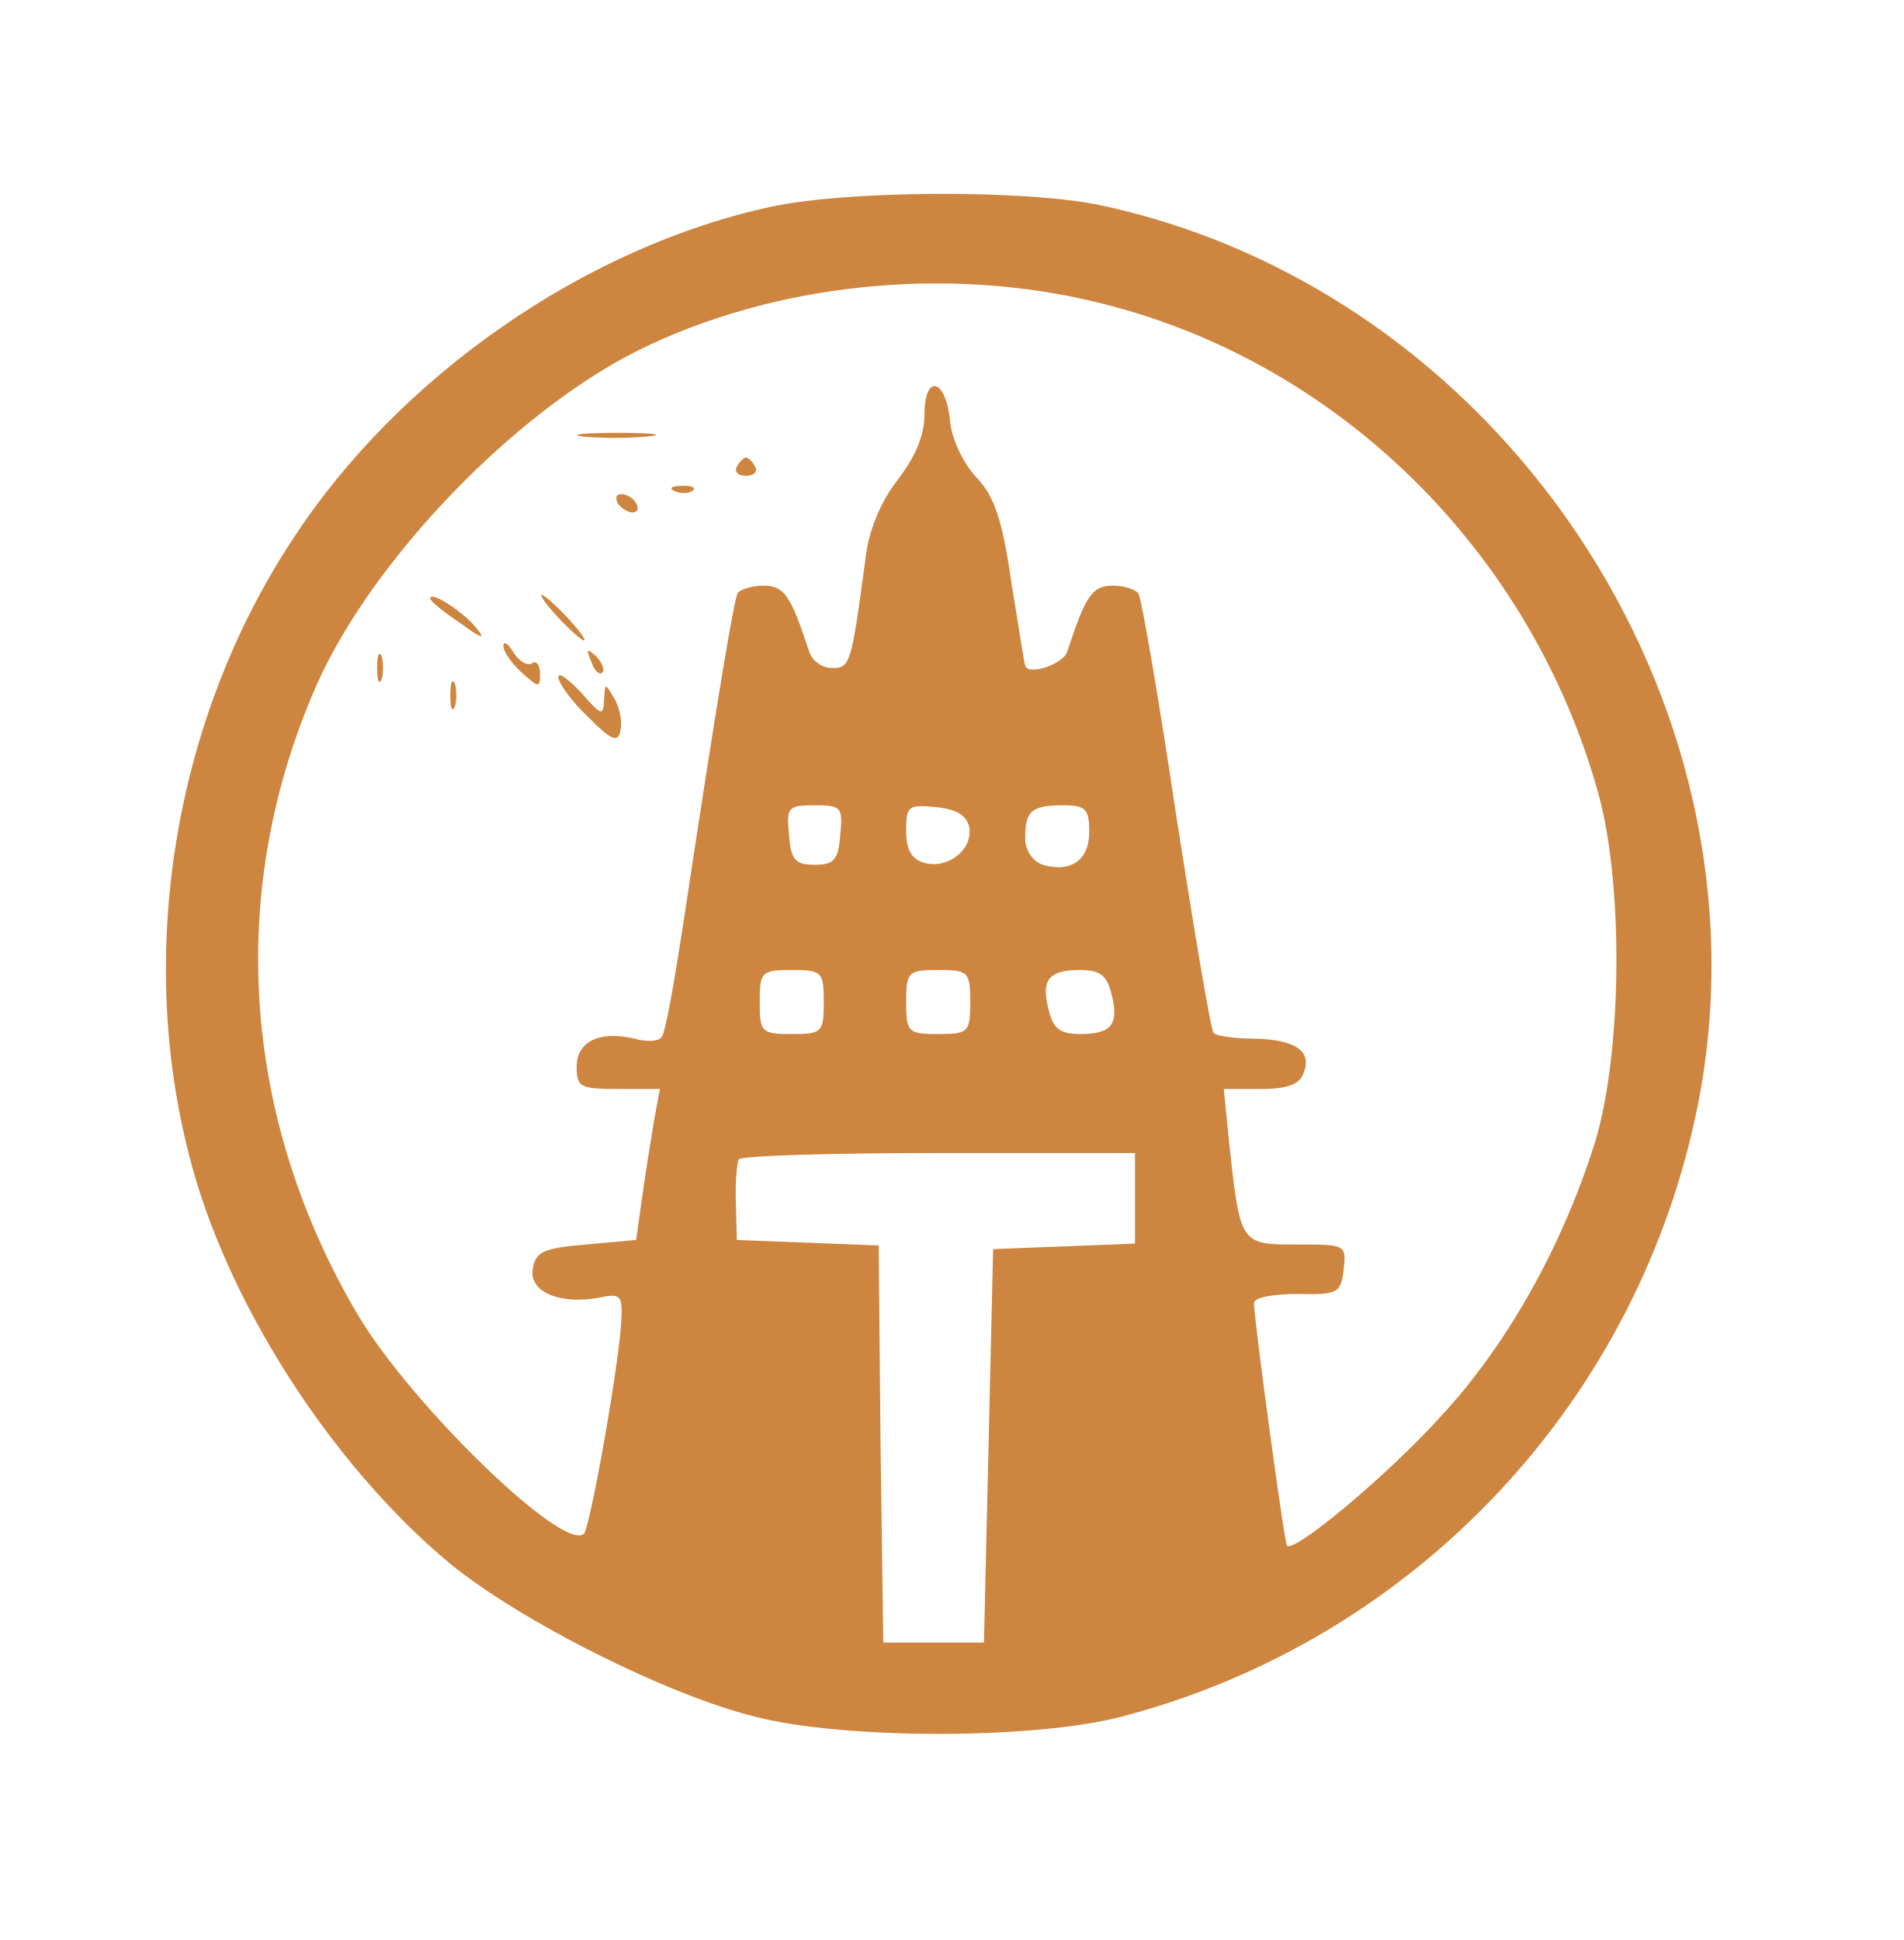
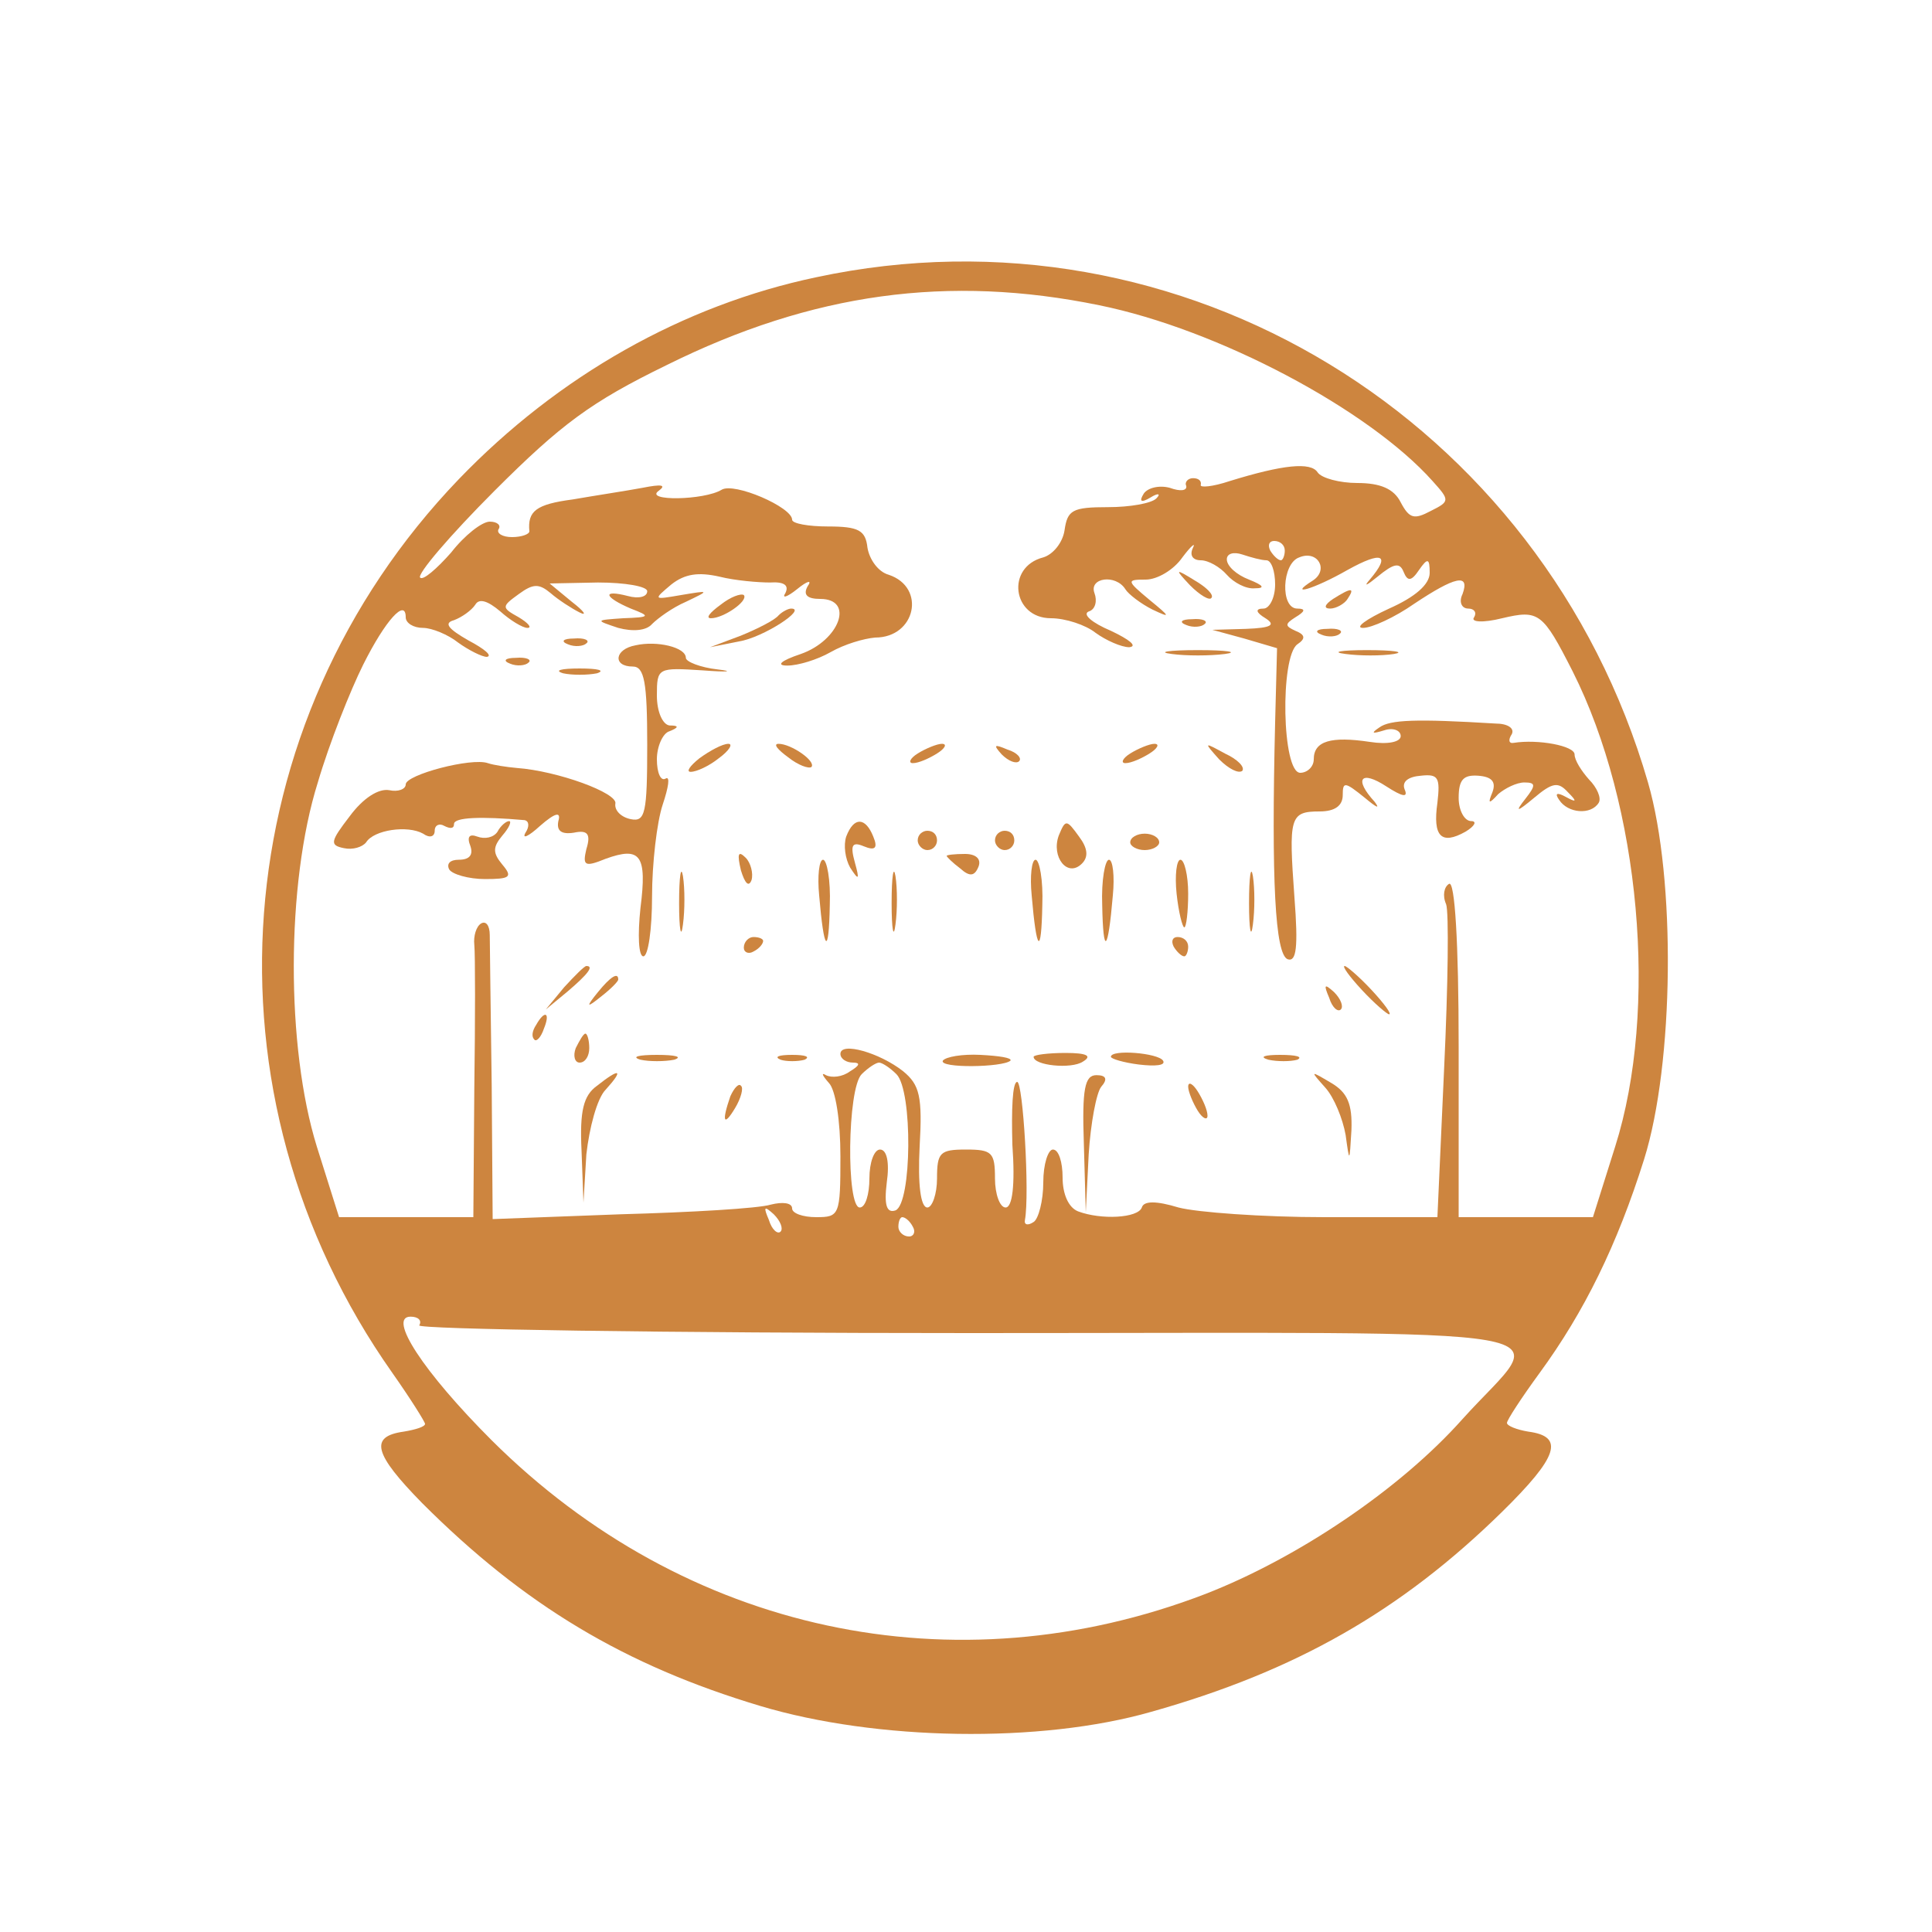
- <svg xmlns="http://www.w3.org/2000/svg" version="1.0" width="208pt" height="212pt" viewBox="0 0 208 212" preserveAspectRatio="xMidYMid meet">
-   <g transform="translate(0,212) scale(0.1,-0.1)" fill="#CD853F" stroke="none">
-     <path d="M842 1894 c-203 -44 -406 -185 -522 -363 -128 -194 -171 -447 -114 -671 40 -161 156 -341 286 -449 76 -62 236 -143 333 -167 97 -25 304 -25 400 0 322 84 568 347 631 674 83 436 -217 885 -655 978 -83 17 -276 16 -359 -2z m355 -104 c264 -63 477 -273 550 -540 27 -101 25 -284 -5 -380 -36 -114 -97 -222 -169 -299 -58 -64 -160 -149 -167 -140 -3 4 -36 247 -36 265 0 6 20 10 48 10 44 -1 47 1 50 27 3 27 2 27 -51 27 -62 0 -62 0 -74 110 l-6 60 41 0 c28 0 42 5 46 17 10 24 -8 37 -54 38 -21 0 -41 3 -44 6 -3 2 -21 110 -41 238 -19 128 -38 237 -41 242 -3 5 -16 9 -28 9 -23 0 -30 -11 -50 -72 -4 -14 -44 -27 -46 -15 -1 1 -7 42 -15 90 -10 70 -19 95 -38 115 -15 16 -27 42 -29 61 -4 47 -28 54 -28 8 0 -23 -10 -46 -29 -71 -18 -23 -31 -53 -35 -83 -16 -120 -17 -123 -37 -123 -11 0 -22 8 -25 18 -20 61 -27 72 -50 72 -12 0 -25 -4 -28 -8 -4 -7 -21 -106 -61 -371 -9 -58 -18 -109 -22 -114 -3 -5 -16 -6 -30 -2 -38 9 -63 -3 -63 -31 0 -22 4 -24 45 -24 l46 0 -6 -32 c-3 -18 -9 -55 -13 -83 l-7 -50 -55 -5 c-47 -4 -55 -8 -58 -27 -4 -25 30 -39 73 -31 22 5 25 2 24 -21 -1 -44 -34 -229 -41 -237 -22 -21 -188 140 -247 239 -128 217 -144 466 -44 691 62 137 216 296 350 363 147 73 335 93 500 53z m-279 -582 c-2 -28 -7 -33 -28 -33 -21 0 -26 5 -28 33 -3 30 -1 32 28 32 29 0 31 -2 28 -32z m141 8 c4 -24 -23 -46 -49 -39 -14 4 -20 14 -20 35 0 27 2 29 32 26 23 -2 34 -9 37 -22z m131 -5 c0 -31 -20 -45 -51 -36 -11 4 -19 16 -19 29 0 30 7 36 42 36 24 0 28 -4 28 -29z m-290 -186 c0 -33 -2 -35 -35 -35 -33 0 -35 2 -35 35 0 33 2 35 35 35 33 0 35 -2 35 -35z m160 0 c0 -33 -2 -35 -35 -35 -33 0 -35 2 -35 35 0 33 2 35 35 35 33 0 35 -2 35 -35z m154 10 c9 -34 1 -45 -34 -45 -22 0 -29 6 -34 25 -9 34 -1 45 34 45 22 0 29 -6 34 -25z m26 -225 l0 -49 -77 -3 -78 -3 -5 -215 -5 -215 -55 0 -55 0 -3 217 -2 217 -78 3 -77 3 -1 40 c-1 22 1 43 3 48 2 4 101 7 219 7 l214 0 0 -50z" />
-     <path d="M637 1643 c18 -2 50 -2 70 0 21 2 7 4 -32 4 -38 0 -55 -2 -38 -4z" />
-     <path d="M805 1610 c-3 -5 1 -10 10 -10 9 0 13 5 10 10 -3 6 -8 10 -10 10 -2 0 -7 -4 -10 -10z" />
-     <path d="M738 1583 c7 -3 16 -2 19 1 4 3 -2 6 -13 5 -11 0 -14 -3 -6 -6z" />
-     <path d="M675 1570 c3 -5 11 -10 16 -10 6 0 7 5 4 10 -3 6 -11 10 -16 10 -6 0 -7 -4 -4 -10z" />
-     <path d="M470 1466 c0 -3 15 -15 33 -27 23 -17 28 -18 18 -6 -14 18 -51 42 -51 33z" />
-     <path d="M610 1445 c13 -14 26 -25 28 -25 3 0 -5 11 -18 25 -13 14 -26 25 -28 25 -3 0 5 -11 18 -25z" />
-     <path d="M550 1414 c0 -6 9 -19 20 -29 19 -17 20 -17 20 -1 0 9 -4 15 -9 11 -6 -3 -14 3 -20 12 -6 10 -11 13 -11 7z" />
-     <path d="M412 1390 c0 -14 2 -19 5 -12 2 6 2 18 0 25 -3 6 -5 1 -5 -13z" />
-     <path d="M646 1397 c3 -10 9 -15 12 -12 3 3 0 11 -7 18 -10 9 -11 8 -5 -6z" />
-     <path d="M610 1380 c0 -6 14 -26 32 -43 27 -27 33 -29 36 -15 2 10 -1 25 -7 35 -10 17 -10 17 -11 -2 -1 -18 -3 -17 -25 8 -14 15 -25 23 -25 17z" />
-     <path d="M492 1360 c0 -14 2 -19 5 -12 2 6 2 18 0 25 -3 6 -5 1 -5 -13z" />
+ <svg xmlns="http://www.w3.org/2000/svg" version="1.0" width="200pt" height="200pt" viewBox="0 0 200 200" preserveAspectRatio="xMidYMid meet">
+   <g transform="translate(0,200) scale(0.1,-0.1)" fill="#CD853F" stroke="none">
+     <path d="M845 1713 c-138 -29 -267 -102 -370 -209 -243 -253 -272 -637 -69 -925 19 -27 34 -51 34 -53 0 -3 -10 -6 -22 -8 -36 -5 -31 -23 19 -74 106 -106 210 -168 350 -210 120 -36 290 -39 405 -6 149 42 258 104 363 207 58 57 65 78 27 83 -12 2 -22 6 -22 9 0 3 15 26 34 52 46 63 80 132 108 221 31 99 33 290 4 390 -109 376 -483 604 -861 523z m293 -29 c123 -25 279 -108 345 -182 18 -20 18 -21 -2 -31 -17 -9 -22 -8 -31 9 -7 14 -21 20 -45 20 -18 0 -37 5 -41 11 -7 11 -36 8 -91 -9 -18 -6 -31 -7 -30 -4 1 4 -2 7 -8 7 -5 0 -9 -4 -7 -8 1 -5 -6 -6 -17 -2 -11 3 -23 0 -27 -6 -5 -8 -3 -10 7 -4 8 5 11 4 6 -1 -5 -5 -27 -9 -50 -9 -37 0 -42 -3 -45 -24 -2 -13 -12 -25 -22 -28 -39 -10 -32 -63 8 -63 15 0 36 -7 46 -15 11 -8 27 -15 35 -15 9 1 0 8 -19 17 -19 8 -30 17 -23 20 7 2 9 11 6 19 -6 16 22 20 32 4 3 -5 16 -15 28 -21 19 -9 19 -8 -3 10 -24 20 -24 21 -4 21 12 0 29 10 38 23 9 12 14 16 11 10 -4 -8 0 -13 8 -13 8 0 20 -7 27 -15 7 -8 20 -15 29 -14 11 0 9 3 -6 9 -13 5 -23 14 -23 21 0 6 7 8 16 5 9 -3 20 -6 25 -6 5 0 9 -11 9 -25 0 -14 -6 -25 -12 -25 -9 0 -8 -4 2 -10 11 -7 6 -10 -20 -11 l-35 -1 33 -9 34 -10 -2 -77 c-4 -164 0 -240 13 -245 9 -3 11 12 7 64 -6 83 -5 89 26 89 16 0 24 6 24 17 0 14 2 14 23 -3 12 -10 16 -12 10 -4 -22 24 -14 33 12 16 17 -11 23 -12 19 -3 -3 8 4 13 17 14 18 2 20 -2 17 -28 -5 -35 4 -44 29 -30 10 6 12 11 6 11 -7 0 -13 11 -13 24 0 19 5 24 20 23 14 -1 19 -6 15 -17 -5 -12 -4 -13 6 -2 7 6 19 12 27 12 12 0 12 -3 1 -17 -11 -14 -9 -14 9 1 19 16 25 17 35 6 10 -10 9 -11 -2 -5 -9 5 -12 4 -7 -3 9 -14 33 -16 41 -3 3 5 -2 16 -10 24 -8 9 -15 20 -15 26 0 9 -38 16 -63 12 -5 -1 -6 3 -2 9 3 6 -4 11 -17 11 -82 5 -109 4 -120 -4 -9 -6 -8 -7 5 -3 9 3 17 0 17 -6 0 -6 -13 -9 -32 -6 -40 6 -58 1 -58 -18 0 -8 -7 -14 -14 -14 -19 0 -21 120 -3 133 9 6 8 10 -2 14 -11 5 -11 7 0 14 10 6 11 9 2 9 -18 0 -16 47 2 53 19 8 31 -13 14 -24 -27 -17 1 -9 36 11 36 20 45 16 23 -10 -7 -8 -3 -6 8 3 17 14 23 15 27 5 4 -10 8 -10 16 2 9 13 11 12 11 -3 0 -12 -15 -25 -42 -37 -24 -11 -36 -20 -27 -20 9 0 33 11 53 25 42 28 58 32 50 10 -4 -8 -1 -15 6 -15 6 0 9 -4 6 -9 -4 -5 9 -6 29 -1 38 9 42 6 73 -55 70 -139 89 -350 44 -492 l-23 -73 -69 0 -70 0 0 176 c0 109 -4 173 -10 169 -5 -3 -7 -12 -3 -21 3 -8 2 -84 -2 -169 l-7 -155 -117 0 c-64 0 -132 5 -151 10 -23 7 -36 7 -38 0 -4 -11 -42 -13 -66 -4 -10 4 -16 18 -16 35 0 16 -4 29 -10 29 -5 0 -10 -15 -10 -34 0 -19 -5 -38 -10 -41 -6 -4 -10 -3 -9 2 5 27 -2 143 -8 143 -5 0 -6 -29 -5 -65 3 -42 0 -65 -7 -65 -6 0 -11 14 -11 30 0 27 -3 30 -30 30 -27 0 -30 -3 -30 -30 0 -16 -5 -30 -10 -30 -7 0 -10 24 -8 63 3 52 0 64 -17 78 -24 19 -65 31 -65 18 0 -5 6 -9 13 -9 8 0 7 -3 -3 -9 -8 -6 -19 -7 -25 -4 -5 3 -4 0 3 -8 7 -7 12 -39 12 -76 0 -61 -1 -63 -25 -63 -14 0 -25 4 -25 9 0 6 -10 7 -22 4 -13 -4 -83 -8 -155 -10 l-133 -5 -1 139 c-1 76 -2 146 -2 155 0 10 -4 15 -9 12 -5 -3 -8 -13 -7 -22 1 -10 1 -77 0 -149 l-1 -133 -70 0 -69 0 -23 73 c-32 103 -32 272 1 377 12 41 34 96 47 122 23 46 44 69 44 49 0 -6 8 -11 18 -11 9 0 26 -7 36 -15 11 -8 25 -15 30 -15 6 1 -2 8 -19 17 -21 12 -26 18 -15 21 8 3 18 10 22 16 4 7 13 4 26 -7 10 -9 23 -17 28 -17 5 0 1 5 -9 11 -18 10 -18 11 0 24 15 11 21 11 33 1 8 -7 22 -16 30 -20 8 -4 5 1 -8 11 l-23 19 50 1 c28 0 51 -4 51 -9 0 -6 -9 -8 -20 -5 -27 7 -25 -1 3 -13 21 -8 20 -9 -8 -10 -29 -2 -29 -2 -5 -10 15 -4 29 -3 35 4 6 6 21 17 35 23 25 12 25 12 -5 7 -29 -5 -29 -5 -10 11 14 11 28 13 50 8 16 -4 40 -6 52 -6 15 1 20 -3 16 -11 -4 -6 2 -4 12 4 11 9 16 10 11 3 -5 -9 0 -13 13 -13 36 0 20 -43 -20 -57 -21 -7 -26 -12 -14 -12 11 0 31 6 45 14 14 8 34 14 46 15 42 0 53 52 14 65 -11 3 -20 16 -22 28 -2 18 -9 22 -41 22 -20 0 -37 3 -37 7 0 13 -60 39 -73 31 -18 -11 -81 -12 -65 -1 8 6 3 7 -17 3 -16 -3 -49 -8 -72 -12 -38 -5 -47 -12 -45 -33 0 -3 -8 -6 -18 -6 -10 0 -16 4 -14 8 3 4 -1 8 -9 8 -8 0 -26 -14 -40 -32 -15 -17 -29 -29 -32 -26 -4 3 31 44 77 90 69 69 100 92 178 130 151 75 292 94 448 62z m192 -254 c0 -5 -2 -10 -4 -10 -3 0 -8 5 -11 10 -3 6 -1 10 4 10 6 0 11 -4 11 -10z m-402 -542 c17 -17 16 -134 -1 -141 -9 -3 -12 5 -9 29 3 21 0 34 -7 34 -6 0 -11 -13 -11 -30 0 -16 -4 -30 -10 -30 -14 0 -13 123 2 138 7 7 15 12 18 12 3 0 11 -5 18 -12z m-120 -163 c-3 -3 -9 2 -12 12 -6 14 -5 15 5 6 7 -7 10 -15 7 -18z m137 5 c3 -5 1 -10 -4 -10 -6 0 -11 5 -11 10 0 6 2 10 4 10 3 0 8 -4 11 -10z m-511 -102 c-3 -4 254 -8 571 -8 655 0 598 10 509 -89 -65 -73 -171 -144 -266 -181 -260 -100 -539 -40 -739 159 -71 71 -108 128 -84 128 8 0 12 -4 9 -9z" />
+     <path d="M1232 1394 c10 -10 20 -16 22 -13 3 3 -5 11 -17 18 -21 13 -21 12 -5 -5z" />
+     <path d="M746 1374 c-11 -8 -16 -14 -10 -14 13 0 39 18 34 24 -3 2 -14 -2 -24 -10z" />
+     <path d="M1380 1380 c-9 -6 -10 -10 -3 -10 6 0 15 5 18 10 8 12 4 12 -15 0z" />
+     <path d="M806 1363 c-4 -5 -22 -14 -39 -21 l-32 -12 30 6 c25 4 71 34 54 34 -3 0 -9 -3 -13 -7z" />
+     <path d="M1228 1353 c7 -3 16 -2 19 1 4 3 -2 6 -13 5 -11 0 -14 -3 -6 -6z" />
+     <path d="M1368 1343 c7 -3 16 -2 19 1 4 3 -2 6 -13 5 -11 0 -14 -3 -6 -6z" />
+     <path d="M588 1333 c7 -3 16 -2 19 1 4 3 -2 6 -13 5 -11 0 -14 -3 -6 -6z" />
+     <path d="M658 1332 c-22 -4 -24 -22 -3 -22 12 0 15 -16 15 -81 0 -71 -2 -80 -17 -77 -10 2 -17 9 -16 16 3 11 -60 34 -102 37 -11 1 -24 3 -30 5 -17 6 -85 -12 -85 -22 0 -5 -8 -8 -17 -6 -11 2 -27 -8 -41 -27 -20 -26 -21 -30 -6 -33 9 -2 19 1 23 6 8 13 43 18 59 9 7 -5 12 -3 12 3 0 6 5 8 10 5 6 -3 10 -3 10 2 0 7 28 8 73 4 5 -1 5 -7 1 -13 -4 -7 3 -4 15 7 16 14 22 15 19 5 -2 -10 3 -14 16 -12 14 3 18 -1 13 -17 -4 -17 -2 -19 20 -10 36 13 43 4 36 -51 -3 -28 -2 -50 3 -50 5 0 9 28 9 62 0 34 5 77 11 95 6 18 8 30 3 27 -5 -3 -9 6 -9 20 0 13 6 27 13 29 10 4 10 6 0 6 -7 1 -13 14 -13 31 0 29 1 29 48 26 26 -2 32 -1 15 1 -18 2 -33 8 -33 12 0 11 -30 18 -52 13z" />
+     <path d="M1213 1323 c15 -2 39 -2 55 0 15 2 2 4 -28 4 -30 0 -43 -2 -27 -4z" />
+     <path d="M1393 1323 c15 -2 37 -2 50 0 12 2 0 4 -28 4 -27 0 -38 -2 -22 -4z" />
+     <path d="M528 1313 c7 -3 16 -2 19 1 4 3 -2 6 -13 5 -11 0 -14 -3 -6 -6z" />
+     <path d="M583 1303 c9 -2 25 -2 35 0 9 3 1 5 -18 5 -19 0 -27 -2 -17 -5z" />
+     <path d="M724 1215 c-10 -8 -14 -14 -9 -14 6 0 19 6 29 14 11 8 15 15 10 15 -6 0 -19 -7 -30 -15z" />
+     <path d="M816 1216 c10 -8 21 -12 24 -10 5 6 -21 24 -34 24 -6 0 -1 -6 10 -14z" />
+     <path d="M950 1220 c-8 -5 -10 -10 -5 -10 6 0 17 5 25 10 8 5 11 10 5 10 -5 0 -17 -5 -25 -10z" />
+     <path d="M1037 1219 c7 -7 15 -10 18 -7 3 3 -2 9 -12 12 -14 6 -15 5 -6 -5z" />
+     <path d="M1170 1220 c-8 -5 -10 -10 -5 -10 6 0 17 5 25 10 8 5 11 10 5 10 -5 0 -17 -5 -25 -10z" />
+     <path d="M1262 1214 c10 -10 20 -15 24 -12 3 4 -5 12 -18 18 -22 12 -22 12 -6 -6z" />
+     <path d="M515 1139 c-4 -6 -13 -8 -21 -5 -8 3 -11 0 -7 -10 3 -9 -1 -14 -12 -14 -9 0 -13 -4 -10 -10 3 -5 20 -10 37 -10 26 0 29 2 18 15 -10 12 -10 18 0 30 7 8 10 15 7 15 -3 0 -9 -5 -12 -11z" />
+     <path d="M876 1134 c-3 -9 -1 -23 4 -32 9 -14 10 -13 5 5 -5 18 -3 22 9 17 12 -5 15 -2 10 10 -8 20 -20 21 -28 0z" />
+     <path d="M1096 1135 c-8 -22 9 -44 24 -29 7 7 6 16 -3 28 -13 18 -14 18 -21 1z" />
+     <path d="M950 1130 c0 -5 5 -10 10 -10 6 0 10 5 10 10 0 6 -4 10 -10 10 -5 0 -10 -4 -10 -10z" />
+     <path d="M1030 1130 c0 -5 5 -10 10 -10 6 0 10 5 10 10 0 6 -4 10 -10 10 -5 0 -10 -4 -10 -10z" />
+     <path d="M1170 1128 c0 -4 7 -8 15 -8 8 0 15 4 15 8 0 5 -7 9 -15 9 -8 0 -15 -4 -15 -9z" />
+     <path d="M767 1099 c4 -13 8 -18 11 -10 2 7 -1 18 -6 23 -8 8 -9 4 -5 -13z" />
+     <path d="M980 1114 c0 -1 6 -7 14 -13 10 -9 15 -8 19 2 3 8 -3 13 -14 13 -11 0 -19 -1 -19 -2z" />
+     <path d="M703 1065 c0 -27 2 -38 4 -22 2 15 2 37 0 50 -2 12 -4 0 -4 -28z" />
+     <path d="M848 1073 c5 -59 10 -63 11 -10 1 26 -3 47 -7 47 -4 0 -6 -17 -4 -37z" />
+     <path d="M923 1065 c0 -27 2 -38 4 -22 2 15 2 37 0 50 -2 12 -4 0 -4 -28z" />
+     <path d="M1068 1073 c5 -59 10 -63 11 -10 1 26 -3 47 -7 47 -4 0 -6 -17 -4 -37z" />
+     <path d="M1141 1063 c1 -53 6 -49 11 10 2 20 0 37 -4 37 -4 0 -8 -21 -7 -47z" />
+     <path d="M1218 1075 c2 -19 6 -35 8 -35 2 0 4 16 4 35 0 19 -4 35 -8 35 -4 0 -6 -16 -4 -35z" />
+     <path d="M1293 1065 c0 -27 2 -38 4 -22 2 15 2 37 0 50 -2 12 -4 0 -4 -28z" />
+     <path d="M770 1019 c0 -5 5 -7 10 -4 6 3 10 8 10 11 0 2 -4 4 -10 4 -5 0 -10 -5 -10 -11z" />
+     <path d="M1215 1020 c3 -5 8 -10 11 -10 2 0 4 5 4 10 0 6 -5 10 -11 10 -5 0 -7 -4 -4 -10z" />
+     <path d="M584 978 l-19 -23 23 19 c21 18 27 26 19 26 -2 0 -12 -10 -23 -22z" />
+     <path d="M1410 975 c13 -14 26 -25 28 -25 3 0 -5 11 -18 25 -13 14 -26 25 -28 25 -3 0 5 -11 18 -25z" />
+     <path d="M619 973 c-13 -16 -12 -17 4 -4 9 7 17 15 17 17 0 8 -8 3 -21 -13z" />
+     <path d="M1376 967 c3 -10 9 -15 12 -12 3 3 0 11 -7 18 -10 9 -11 8 -5 -6z" />
+     <path d="M555 939 c-4 -6 -5 -12 -2 -15 2 -3 7 2 10 11 7 17 1 20 -8 4z" />
+     <path d="M596 915 c-3 -8 -1 -15 4 -15 6 0 10 7 10 15 0 8 -2 15 -4 15 -2 0 -6 -7 -10 -15z" />
+     <path d="M663 903 c9 -2 25 -2 35 0 9 3 1 5 -18 5 -19 0 -27 -2 -17 -5z" />
+     <path d="M808 903 c6 -2 18 -2 25 0 6 3 1 5 -13 5 -14 0 -19 -2 -12 -5z" />
+     <path d="M976 902 c-4 -8 62 -7 70 0 2 3 -12 5 -31 6 -19 1 -36 -2 -39 -6z" />
+     <path d="M1070 906 c0 -9 39 -13 51 -5 10 6 4 9 -18 9 -18 0 -33 -2 -33 -4z" />
+     <path d="M1150 906 c0 -2 13 -6 29 -8 17 -2 28 -1 25 4 -5 8 -54 12 -54 4z" />
+     <path d="M1313 903 c9 -2 23 -2 30 0 6 3 -1 5 -18 5 -16 0 -22 -2 -12 -5z" />
+     <path d="M618 876 c-14 -10 -18 -26 -16 -67 l2 -54 3 50 c3 27 11 58 20 67 19 21 15 23 -9 4z" />
+     <path d="M1122 816 l2 -71 3 60 c2 32 8 64 13 70 7 8 5 12 -5 12 -12 0 -15 -14 -13 -71z" />
+     <path d="M1372 874 c9 -10 18 -32 21 -49 4 -29 4 -29 6 5 1 27 -4 39 -21 49 -22 13 -22 13 -6 -5z" />
+     <path d="M756 865 c-9 -26 -7 -32 5 -12 6 10 9 21 6 23 -2 3 -7 -2 -11 -11z" />
+     <path d="M1230 875 c0 -5 5 -17 10 -25 5 -8 10 -10 10 -5 0 6 -5 17 -10 25 -5 8 -10 11 -10 5z" />
  </g>
</svg>
